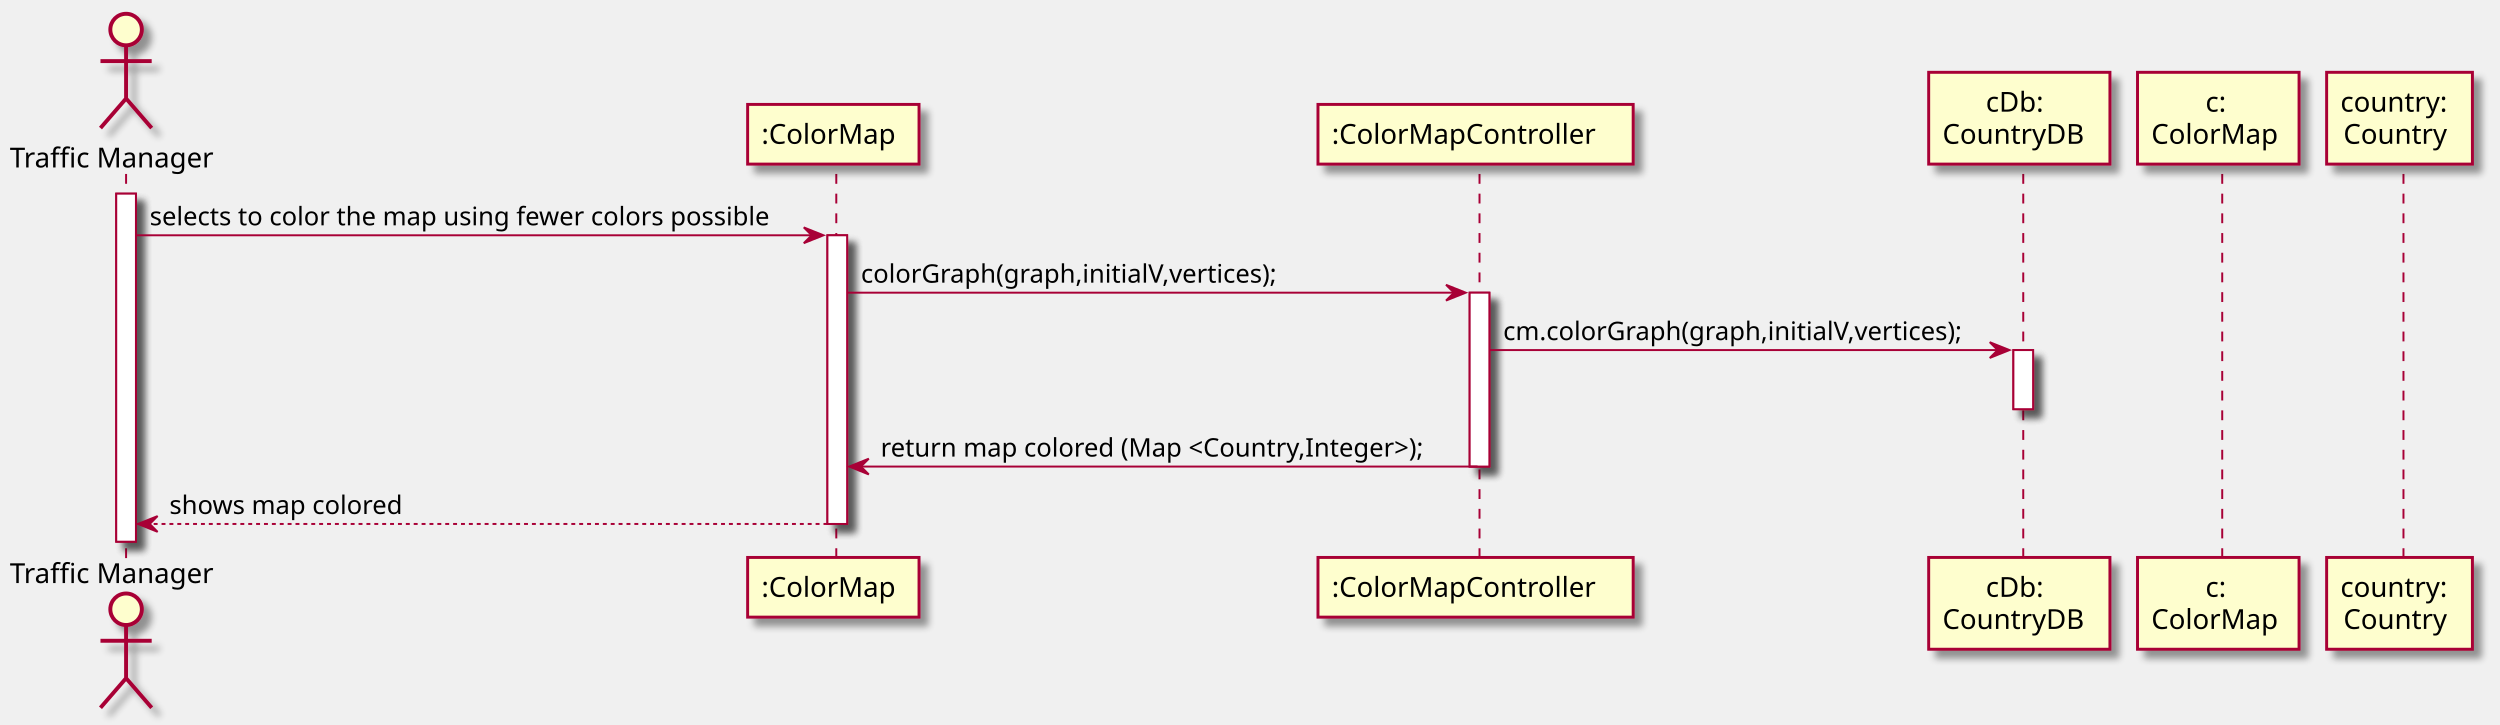
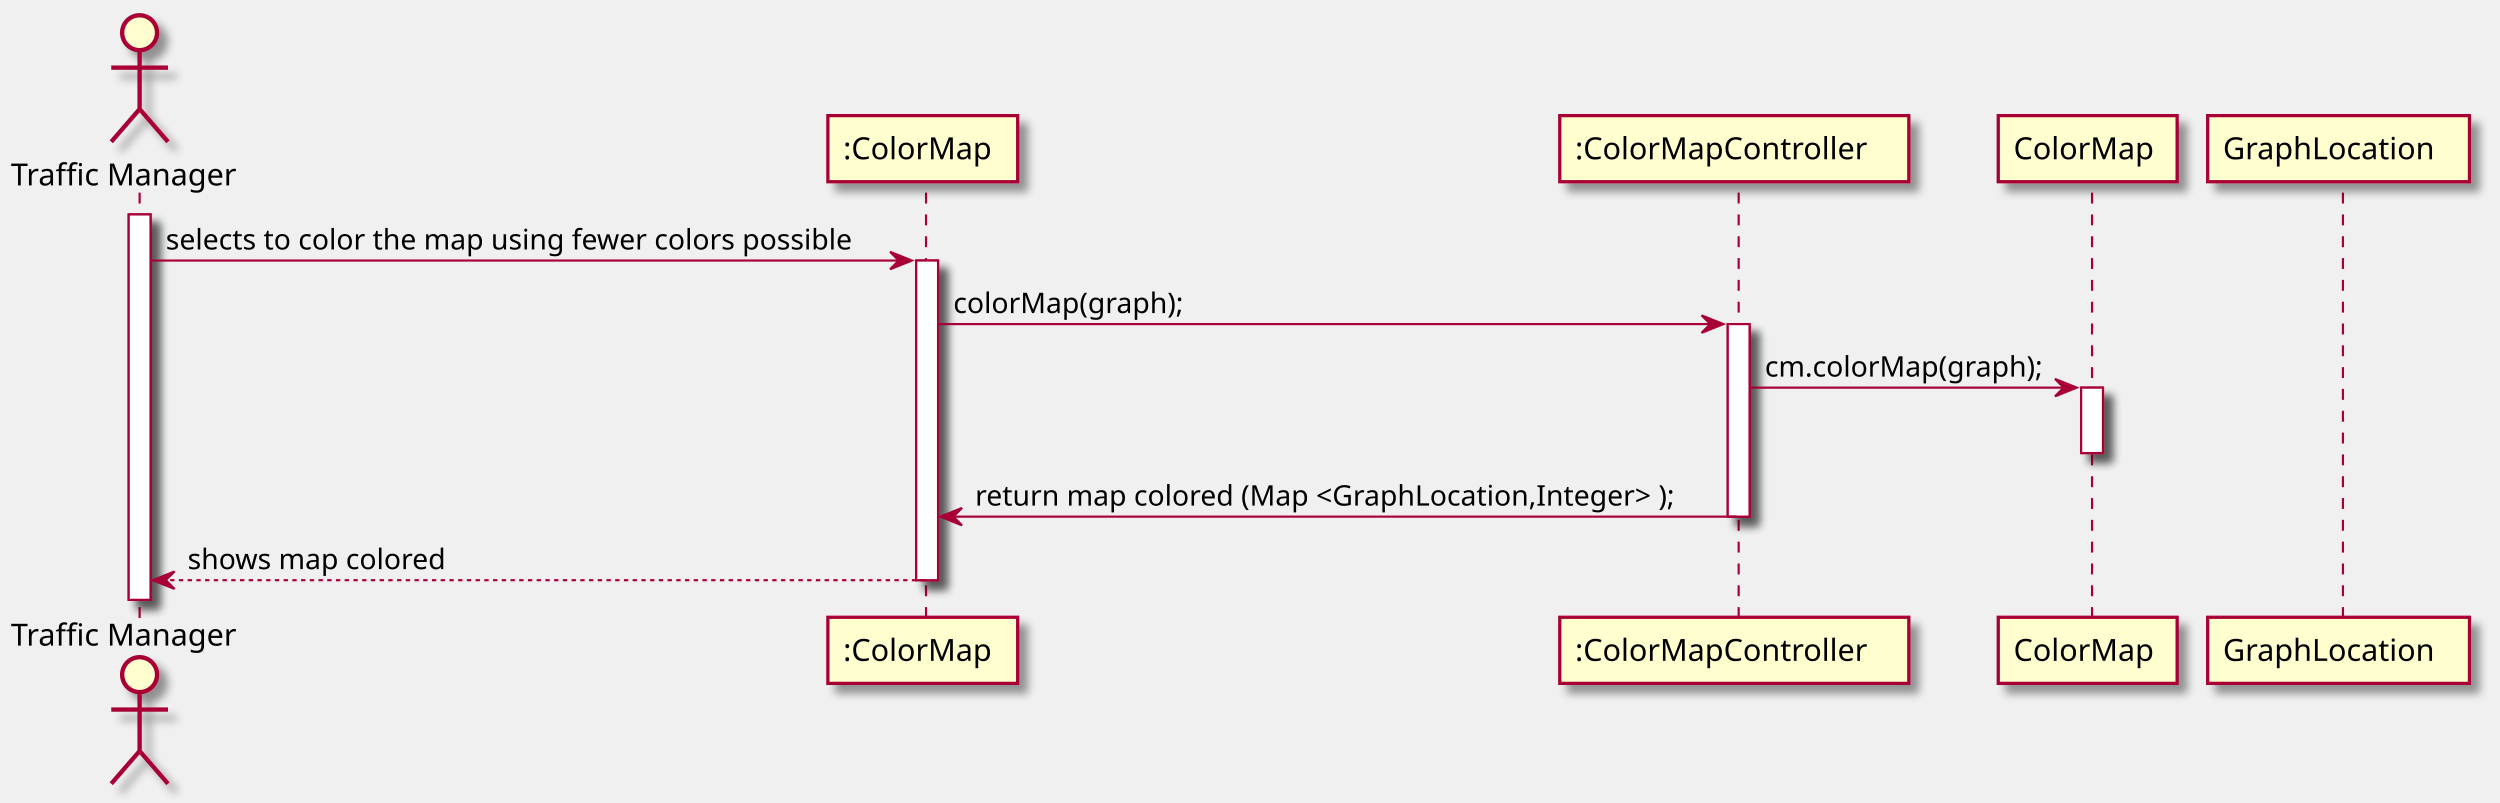
- <svg xmlns="http://www.w3.org/2000/svg" contentScriptType="application/ecmascript" contentStyleType="text/css" height="368px" preserveAspectRatio="none" style="width:1269px;height:368px;background:#FFFFFF;" version="1.1" viewBox="0 0 1269 368" width="1269px" zoomAndPan="magnify">
+ <svg xmlns="http://www.w3.org/2000/svg" contentScriptType="application/ecmascript" contentStyleType="text/css" height="368px" preserveAspectRatio="none" style="width:1146px;height:368px;background:#FFFFFF;" version="1.1" viewBox="0 0 1146 368" width="1146px" zoomAndPan="magnify">
  <defs>
-     <filter height="300%" id="fx4urptiz3296" width="300%" x="-1" y="-1">
+     <filter height="300%" id="f1whlc83n5nzty" width="300%" x="-1" y="-1">
      <feGaussianBlur result="blurOut" stdDeviation="2.0" />
      <feColorMatrix in="blurOut" result="blurOut2" type="matrix" values="0 0 0 0 0 0 0 0 0 0 0 0 0 0 0 0 0 0 .4 0" />
      <feOffset dx="4.0" dy="4.0" in="blurOut2" result="blurOut3" />
      <feBlend in="SourceGraphic" in2="blurOut3" mode="normal" />
    </filter>
  </defs>
  <g>
-     <rect fill="#FFFFFF" filter="url(#fx4urptiz3296)" height="176.664" style="stroke:#A80036;stroke-width:1.0;" width="10" x="59" y="98.297" />
-     <rect fill="#FFFFFF" filter="url(#fx4urptiz3296)" height="146.531" style="stroke:#A80036;stroke-width:1.0;" width="10" x="420" y="119.43" />
-     <rect fill="#FFFFFF" filter="url(#fx4urptiz3296)" height="88.266" style="stroke:#A80036;stroke-width:1.0;" width="10" x="746" y="148.562" />
-     <rect fill="#FFFFFF" filter="url(#fx4urptiz3296)" height="30" style="stroke:#A80036;stroke-width:1.0;" width="10" x="1022" y="177.695" />
+     <rect fill="#FFFFFF" filter="url(#f1whlc83n5nzty)" height="176.664" style="stroke:#A80036;stroke-width:1.0;" width="10" x="59" y="98.297" />
+     <rect fill="#FFFFFF" filter="url(#f1whlc83n5nzty)" height="146.531" style="stroke:#A80036;stroke-width:1.0;" width="10" x="420" y="119.43" />
+     <rect fill="#FFFFFF" filter="url(#f1whlc83n5nzty)" height="88.266" style="stroke:#A80036;stroke-width:1.0;" width="10" x="792" y="148.562" />
+     <rect fill="#FFFFFF" filter="url(#f1whlc83n5nzty)" height="30" style="stroke:#A80036;stroke-width:1.0;" width="10" x="954" y="177.695" />
    <line style="stroke:#A80036;stroke-width:1.0;stroke-dasharray:5.0,5.0;" x1="64" x2="64" y1="88.297" y2="283.961" />
    <line style="stroke:#A80036;stroke-width:1.0;stroke-dasharray:5.0,5.0;" x1="424.5" x2="424.5" y1="88.297" y2="283.961" />
-     <line style="stroke:#A80036;stroke-width:1.0;stroke-dasharray:5.0,5.0;" x1="751" x2="751" y1="88.297" y2="283.961" />
-     <line style="stroke:#A80036;stroke-width:1.0;stroke-dasharray:5.0,5.0;" x1="1027" x2="1027" y1="88.297" y2="283.961" />
-     <line style="stroke:#A80036;stroke-width:1.0;stroke-dasharray:5.0,5.0;" x1="1128" x2="1128" y1="88.297" y2="283.961" />
-     <line style="stroke:#A80036;stroke-width:1.0;stroke-dasharray:5.0,5.0;" x1="1220" x2="1220" y1="88.297" y2="283.961" />
+     <line style="stroke:#A80036;stroke-width:1.0;stroke-dasharray:5.0,5.0;" x1="797" x2="797" y1="88.297" y2="283.961" />
+     <line style="stroke:#A80036;stroke-width:1.0;stroke-dasharray:5.0,5.0;" x1="959" x2="959" y1="88.297" y2="283.961" />
+     <line style="stroke:#A80036;stroke-width:1.0;stroke-dasharray:5.0,5.0;" x1="1074" x2="1074" y1="88.297" y2="283.961" />
    <text fill="#000000" font-family="sans-serif" font-size="14" lengthAdjust="spacing" textLength="112" x="5" y="84.995">Traffic Manager</text>
-     <ellipse cx="64" cy="15" fill="#FEFECE" filter="url(#fx4urptiz3296)" rx="8" ry="8" style="stroke:#A80036;stroke-width:2.0;" />
-     <path d="M64,23 L64,50 M51,31 L77,31 M64,50 L51,65 M64,50 L77,65 " fill="none" filter="url(#fx4urptiz3296)" style="stroke:#A80036;stroke-width:2.0;" />
+     <ellipse cx="64" cy="15" fill="#FEFECE" filter="url(#f1whlc83n5nzty)" rx="8" ry="8" style="stroke:#A80036;stroke-width:2.0;" />
+     <path d="M64,23 L64,50 M51,31 L77,31 M64,50 L51,65 M64,50 L77,65 " fill="none" filter="url(#f1whlc83n5nzty)" style="stroke:#A80036;stroke-width:2.0;" />
    <text fill="#000000" font-family="sans-serif" font-size="14" lengthAdjust="spacing" textLength="112" x="5" y="295.956">Traffic Manager</text>
-     <ellipse cx="64" cy="309.258" fill="#FEFECE" filter="url(#fx4urptiz3296)" rx="8" ry="8" style="stroke:#A80036;stroke-width:2.0;" />
-     <path d="M64,317.258 L64,344.258 M51,325.258 L77,325.258 M64,344.258 L51,359.258 M64,344.258 L77,359.258 " fill="none" filter="url(#fx4urptiz3296)" style="stroke:#A80036;stroke-width:2.0;" />
-     <rect fill="#FEFECE" filter="url(#fx4urptiz3296)" height="30.297" style="stroke:#A80036;stroke-width:1.5;" width="87" x="379.5" y="53" />
+     <ellipse cx="64" cy="309.258" fill="#FEFECE" filter="url(#f1whlc83n5nzty)" rx="8" ry="8" style="stroke:#A80036;stroke-width:2.0;" />
+     <path d="M64,317.258 L64,344.258 M51,325.258 L77,325.258 M64,344.258 L51,359.258 M64,344.258 L77,359.258 " fill="none" filter="url(#f1whlc83n5nzty)" style="stroke:#A80036;stroke-width:2.0;" />
+     <rect fill="#FEFECE" filter="url(#f1whlc83n5nzty)" height="30.297" style="stroke:#A80036;stroke-width:1.5;" width="87" x="379.5" y="53" />
    <text fill="#000000" font-family="sans-serif" font-size="14" lengthAdjust="spacing" textLength="73" x="386.5" y="72.995">:ColorMap</text>
-     <rect fill="#FEFECE" filter="url(#fx4urptiz3296)" height="30.297" style="stroke:#A80036;stroke-width:1.5;" width="87" x="379.5" y="282.961" />
+     <rect fill="#FEFECE" filter="url(#f1whlc83n5nzty)" height="30.297" style="stroke:#A80036;stroke-width:1.5;" width="87" x="379.5" y="282.961" />
    <text fill="#000000" font-family="sans-serif" font-size="14" lengthAdjust="spacing" textLength="73" x="386.5" y="302.956">:ColorMap</text>
-     <rect fill="#FEFECE" filter="url(#fx4urptiz3296)" height="30.297" style="stroke:#A80036;stroke-width:1.5;" width="160" x="669" y="53" />
-     <text fill="#000000" font-family="sans-serif" font-size="14" lengthAdjust="spacing" textLength="146" x="676" y="72.995">:ColorMapController</text>
-     <rect fill="#FEFECE" filter="url(#fx4urptiz3296)" height="30.297" style="stroke:#A80036;stroke-width:1.5;" width="160" x="669" y="282.961" />
-     <text fill="#000000" font-family="sans-serif" font-size="14" lengthAdjust="spacing" textLength="146" x="676" y="302.956">:ColorMapController</text>
-     <rect fill="#FEFECE" filter="url(#fx4urptiz3296)" height="46.594" style="stroke:#A80036;stroke-width:1.5;" width="92" x="979" y="36.703" />
-     <text fill="#000000" font-family="sans-serif" font-size="14" lengthAdjust="spacing" textLength="34" x="1008" y="56.698">cDb:</text>
-     <text fill="#000000" font-family="sans-serif" font-size="14" lengthAdjust="spacing" textLength="78" x="986" y="72.995">CountryDB</text>
-     <rect fill="#FEFECE" filter="url(#fx4urptiz3296)" height="46.594" style="stroke:#A80036;stroke-width:1.5;" width="92" x="979" y="282.961" />
-     <text fill="#000000" font-family="sans-serif" font-size="14" lengthAdjust="spacing" textLength="34" x="1008" y="302.956">cDb:</text>
-     <text fill="#000000" font-family="sans-serif" font-size="14" lengthAdjust="spacing" textLength="78" x="986" y="319.253">CountryDB</text>
-     <rect fill="#FEFECE" filter="url(#fx4urptiz3296)" height="46.594" style="stroke:#A80036;stroke-width:1.5;" width="82" x="1085" y="36.703" />
-     <text fill="#000000" font-family="sans-serif" font-size="14" lengthAdjust="spacing" textLength="13" x="1119.5" y="56.698">c:</text>
-     <text fill="#000000" font-family="sans-serif" font-size="14" lengthAdjust="spacing" textLength="68" x="1092" y="72.995">ColorMap</text>
-     <rect fill="#FEFECE" filter="url(#fx4urptiz3296)" height="46.594" style="stroke:#A80036;stroke-width:1.5;" width="82" x="1085" y="282.961" />
-     <text fill="#000000" font-family="sans-serif" font-size="14" lengthAdjust="spacing" textLength="13" x="1119.5" y="302.956">c:</text>
-     <text fill="#000000" font-family="sans-serif" font-size="14" lengthAdjust="spacing" textLength="68" x="1092" y="319.253">ColorMap</text>
-     <rect fill="#FEFECE" filter="url(#fx4urptiz3296)" height="46.594" style="stroke:#A80036;stroke-width:1.5;" width="74" x="1181" y="36.703" />
-     <text fill="#000000" font-family="sans-serif" font-size="14" lengthAdjust="spacing" textLength="60" x="1188" y="56.698">country:</text>
-     <text fill="#000000" font-family="sans-serif" font-size="14" lengthAdjust="spacing" textLength="57" x="1189.5" y="72.995">Country</text>
-     <rect fill="#FEFECE" filter="url(#fx4urptiz3296)" height="46.594" style="stroke:#A80036;stroke-width:1.5;" width="74" x="1181" y="282.961" />
-     <text fill="#000000" font-family="sans-serif" font-size="14" lengthAdjust="spacing" textLength="60" x="1188" y="302.956">country:</text>
-     <text fill="#000000" font-family="sans-serif" font-size="14" lengthAdjust="spacing" textLength="57" x="1189.5" y="319.253">Country</text>
-     <rect fill="#FFFFFF" filter="url(#fx4urptiz3296)" height="176.664" style="stroke:#A80036;stroke-width:1.0;" width="10" x="59" y="98.297" />
-     <rect fill="#FFFFFF" filter="url(#fx4urptiz3296)" height="146.531" style="stroke:#A80036;stroke-width:1.0;" width="10" x="420" y="119.43" />
-     <rect fill="#FFFFFF" filter="url(#fx4urptiz3296)" height="88.266" style="stroke:#A80036;stroke-width:1.0;" width="10" x="746" y="148.562" />
-     <rect fill="#FFFFFF" filter="url(#fx4urptiz3296)" height="30" style="stroke:#A80036;stroke-width:1.0;" width="10" x="1022" y="177.695" />
+     <rect fill="#FEFECE" filter="url(#f1whlc83n5nzty)" height="30.297" style="stroke:#A80036;stroke-width:1.5;" width="160" x="715" y="53" />
+     <text fill="#000000" font-family="sans-serif" font-size="14" lengthAdjust="spacing" textLength="146" x="722" y="72.995">:ColorMapController</text>
+     <rect fill="#FEFECE" filter="url(#f1whlc83n5nzty)" height="30.297" style="stroke:#A80036;stroke-width:1.5;" width="160" x="715" y="282.961" />
+     <text fill="#000000" font-family="sans-serif" font-size="14" lengthAdjust="spacing" textLength="146" x="722" y="302.956">:ColorMapController</text>
+     <rect fill="#FEFECE" filter="url(#f1whlc83n5nzty)" height="30.297" style="stroke:#A80036;stroke-width:1.5;" width="82" x="916" y="53" />
+     <text fill="#000000" font-family="sans-serif" font-size="14" lengthAdjust="spacing" textLength="68" x="923" y="72.995">ColorMap</text>
+     <rect fill="#FEFECE" filter="url(#f1whlc83n5nzty)" height="30.297" style="stroke:#A80036;stroke-width:1.5;" width="82" x="916" y="282.961" />
+     <text fill="#000000" font-family="sans-serif" font-size="14" lengthAdjust="spacing" textLength="68" x="923" y="302.956">ColorMap</text>
+     <rect fill="#FEFECE" filter="url(#f1whlc83n5nzty)" height="30.297" style="stroke:#A80036;stroke-width:1.5;" width="120" x="1012" y="53" />
+     <text fill="#000000" font-family="sans-serif" font-size="14" lengthAdjust="spacing" textLength="106" x="1019" y="72.995">GraphLocation</text>
+     <rect fill="#FEFECE" filter="url(#f1whlc83n5nzty)" height="30.297" style="stroke:#A80036;stroke-width:1.5;" width="120" x="1012" y="282.961" />
+     <text fill="#000000" font-family="sans-serif" font-size="14" lengthAdjust="spacing" textLength="106" x="1019" y="302.956">GraphLocation</text>
+     <rect fill="#FFFFFF" filter="url(#f1whlc83n5nzty)" height="176.664" style="stroke:#A80036;stroke-width:1.0;" width="10" x="59" y="98.297" />
+     <rect fill="#FFFFFF" filter="url(#f1whlc83n5nzty)" height="146.531" style="stroke:#A80036;stroke-width:1.0;" width="10" x="420" y="119.43" />
+     <rect fill="#FFFFFF" filter="url(#f1whlc83n5nzty)" height="88.266" style="stroke:#A80036;stroke-width:1.0;" width="10" x="792" y="148.562" />
+     <rect fill="#FFFFFF" filter="url(#f1whlc83n5nzty)" height="30" style="stroke:#A80036;stroke-width:1.0;" width="10" x="954" y="177.695" />
    <polygon fill="#A80036" points="408,115.43,418,119.43,408,123.43,412,119.43" style="stroke:#A80036;stroke-width:1.0;" />
    <line style="stroke:#A80036;stroke-width:1.0;" x1="69" x2="414" y1="119.43" y2="119.43" />
    <text fill="#000000" font-family="sans-serif" font-size="13" lengthAdjust="spacing" textLength="332" x="76" y="114.364">selects to color the map using fewer colors possible</text>
-     <polygon fill="#A80036" points="734,144.562,744,148.562,734,152.562,738,148.562" style="stroke:#A80036;stroke-width:1.0;" />
-     <line style="stroke:#A80036;stroke-width:1.0;" x1="430" x2="740" y1="148.562" y2="148.562" />
-     <text fill="#000000" font-family="sans-serif" font-size="13" lengthAdjust="spacing" textLength="223" x="437" y="143.497">colorGraph(graph,initialV,vertices);</text>
-     <polygon fill="#A80036" points="1010,173.695,1020,177.695,1010,181.695,1014,177.695" style="stroke:#A80036;stroke-width:1.0;" />
-     <line style="stroke:#A80036;stroke-width:1.0;" x1="756" x2="1016" y1="177.695" y2="177.695" />
-     <text fill="#000000" font-family="sans-serif" font-size="13" lengthAdjust="spacing" textLength="247" x="763" y="172.629">cm.colorGraph(graph,initialV,vertices);</text>
+     <polygon fill="#A80036" points="780,144.562,790,148.562,780,152.562,784,148.562" style="stroke:#A80036;stroke-width:1.0;" />
+     <line style="stroke:#A80036;stroke-width:1.0;" x1="430" x2="786" y1="148.562" y2="148.562" />
+     <text fill="#000000" font-family="sans-serif" font-size="13" lengthAdjust="spacing" textLength="109" x="437" y="143.497">colorMap(graph);</text>
+     <polygon fill="#A80036" points="942,173.695,952,177.695,942,181.695,946,177.695" style="stroke:#A80036;stroke-width:1.0;" />
+     <line style="stroke:#A80036;stroke-width:1.0;" x1="802" x2="948" y1="177.695" y2="177.695" />
+     <text fill="#000000" font-family="sans-serif" font-size="13" lengthAdjust="spacing" textLength="133" x="809" y="172.629">cm.colorMap(graph);</text>
    <polygon fill="#A80036" points="441,232.828,431,236.828,441,240.828,437,236.828" style="stroke:#A80036;stroke-width:1.0;" />
-     <line style="stroke:#A80036;stroke-width:1.0;" x1="435" x2="750" y1="236.828" y2="236.828" />
-     <text fill="#000000" font-family="sans-serif" font-size="13" lengthAdjust="spacing" textLength="292" x="447" y="231.762">return map colored (Map &lt;Country,Integer&gt;);</text>
+     <line style="stroke:#A80036;stroke-width:1.0;" x1="435" x2="796" y1="236.828" y2="236.828" />
+     <text fill="#000000" font-family="sans-serif" font-size="13" lengthAdjust="spacing" textLength="338" x="447" y="231.762">return map colored (Map &lt;GraphLocation,Integer&gt; );</text>
    <polygon fill="#A80036" points="80,261.961,70,265.961,80,269.961,76,265.961" style="stroke:#A80036;stroke-width:1.0;" />
    <line style="stroke:#A80036;stroke-width:1.0;stroke-dasharray:2.0,2.0;" x1="74" x2="424" y1="265.961" y2="265.961" />
    <text fill="#000000" font-family="sans-serif" font-size="13" lengthAdjust="spacing" textLength="125" x="86" y="260.895">shows map colored</text>
  </g>
</svg>
